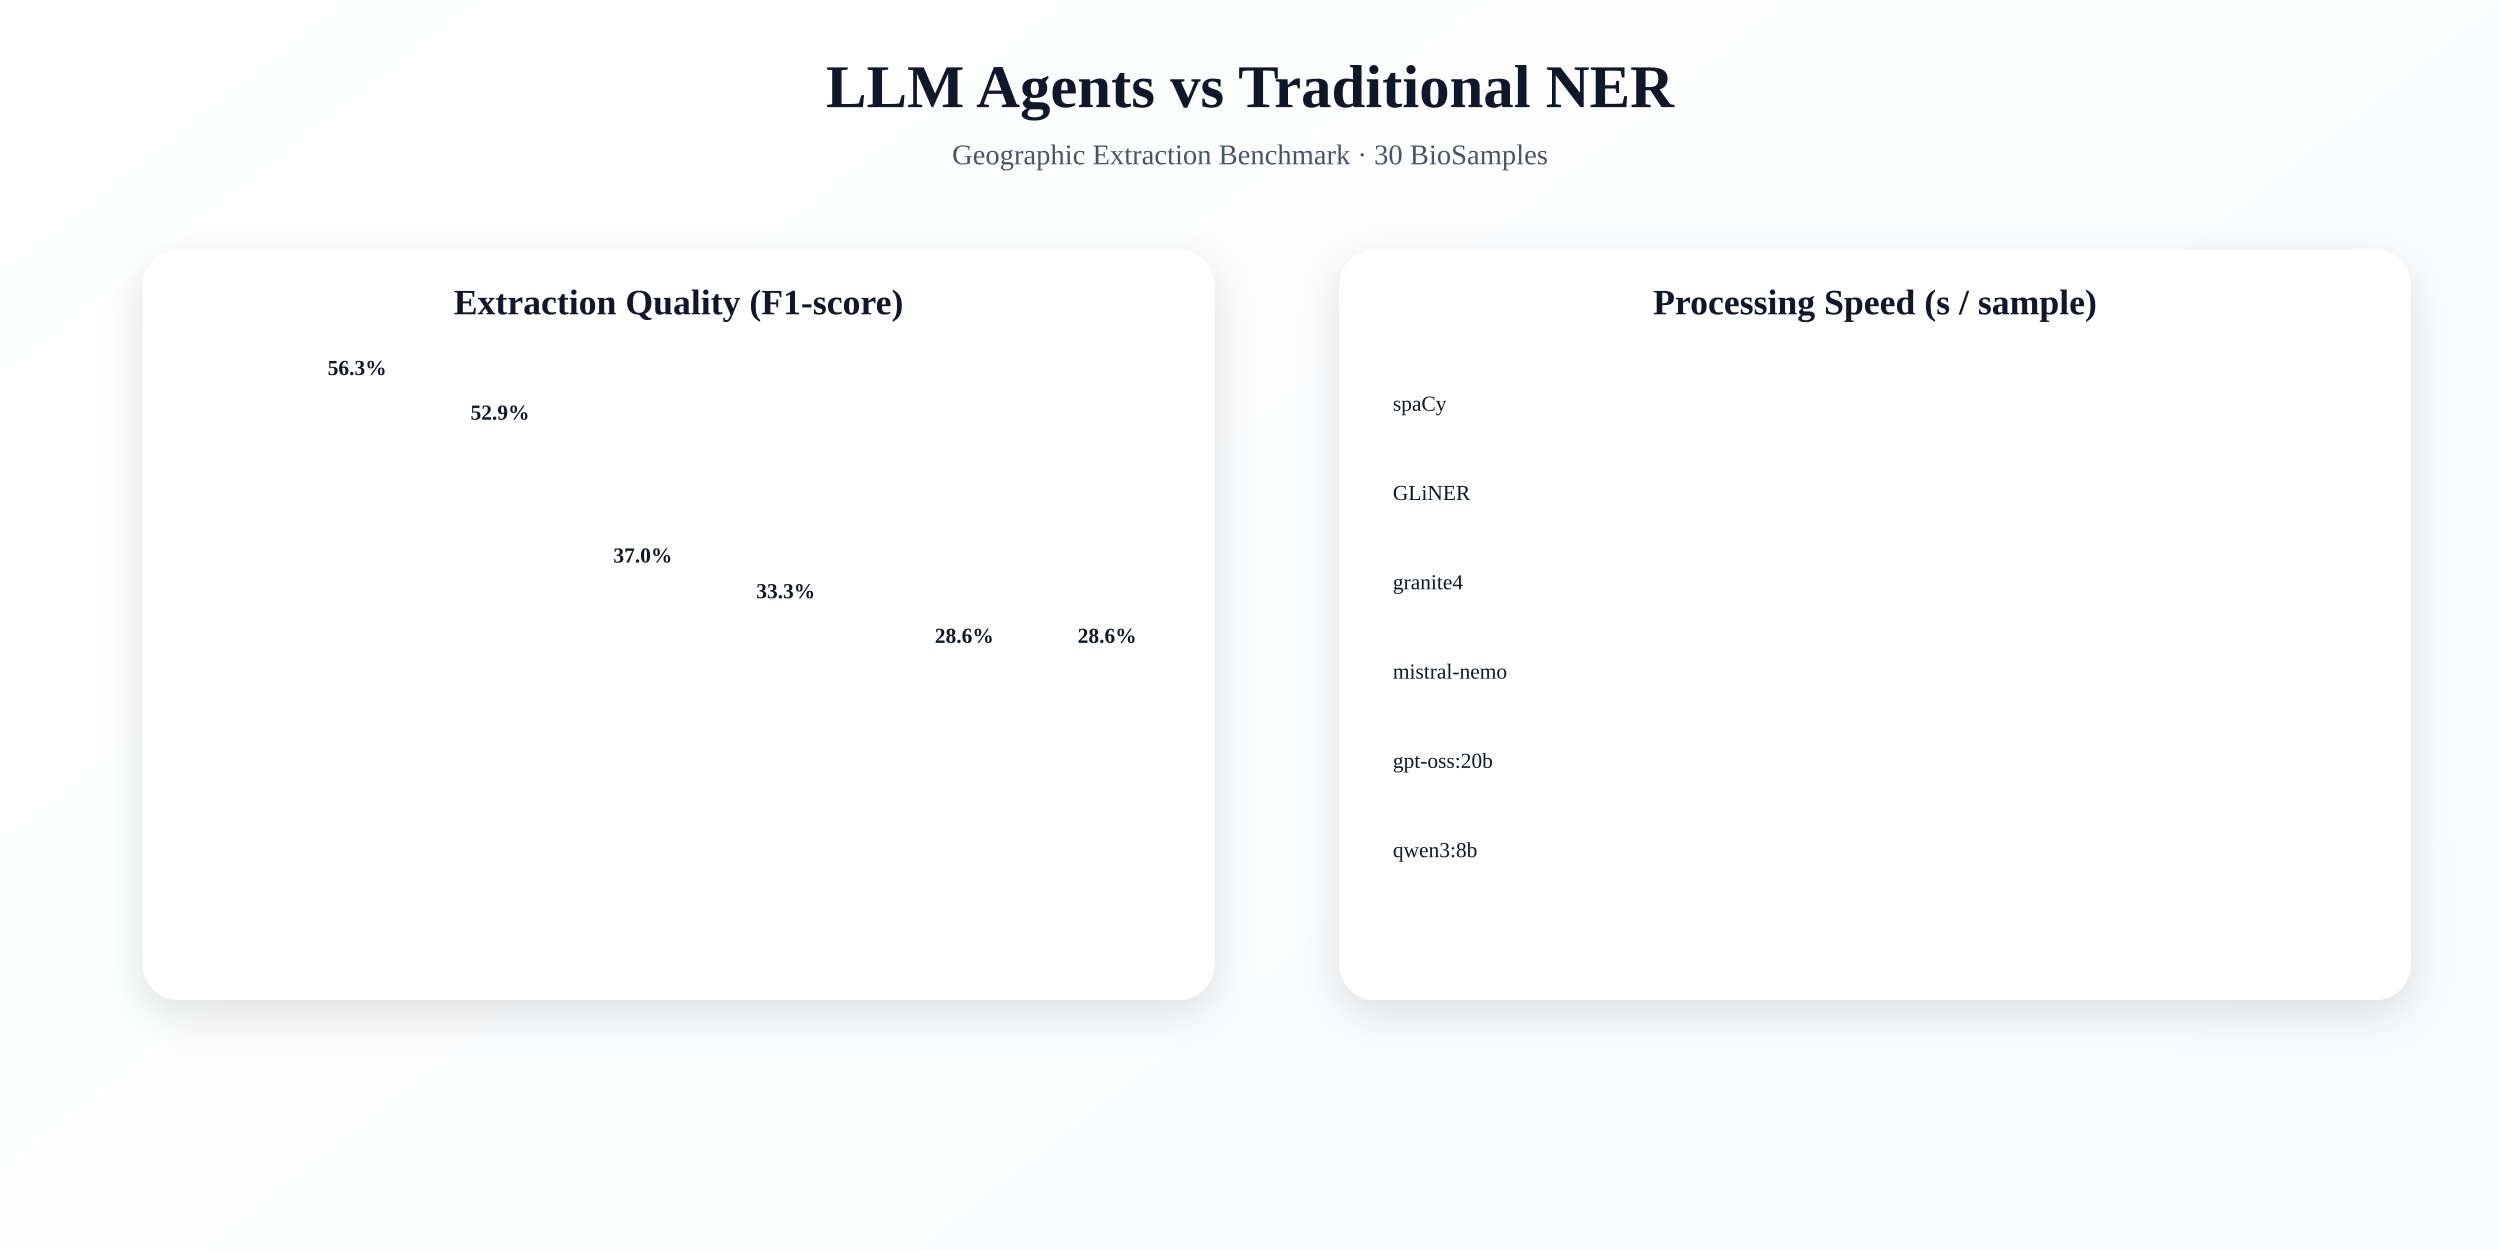
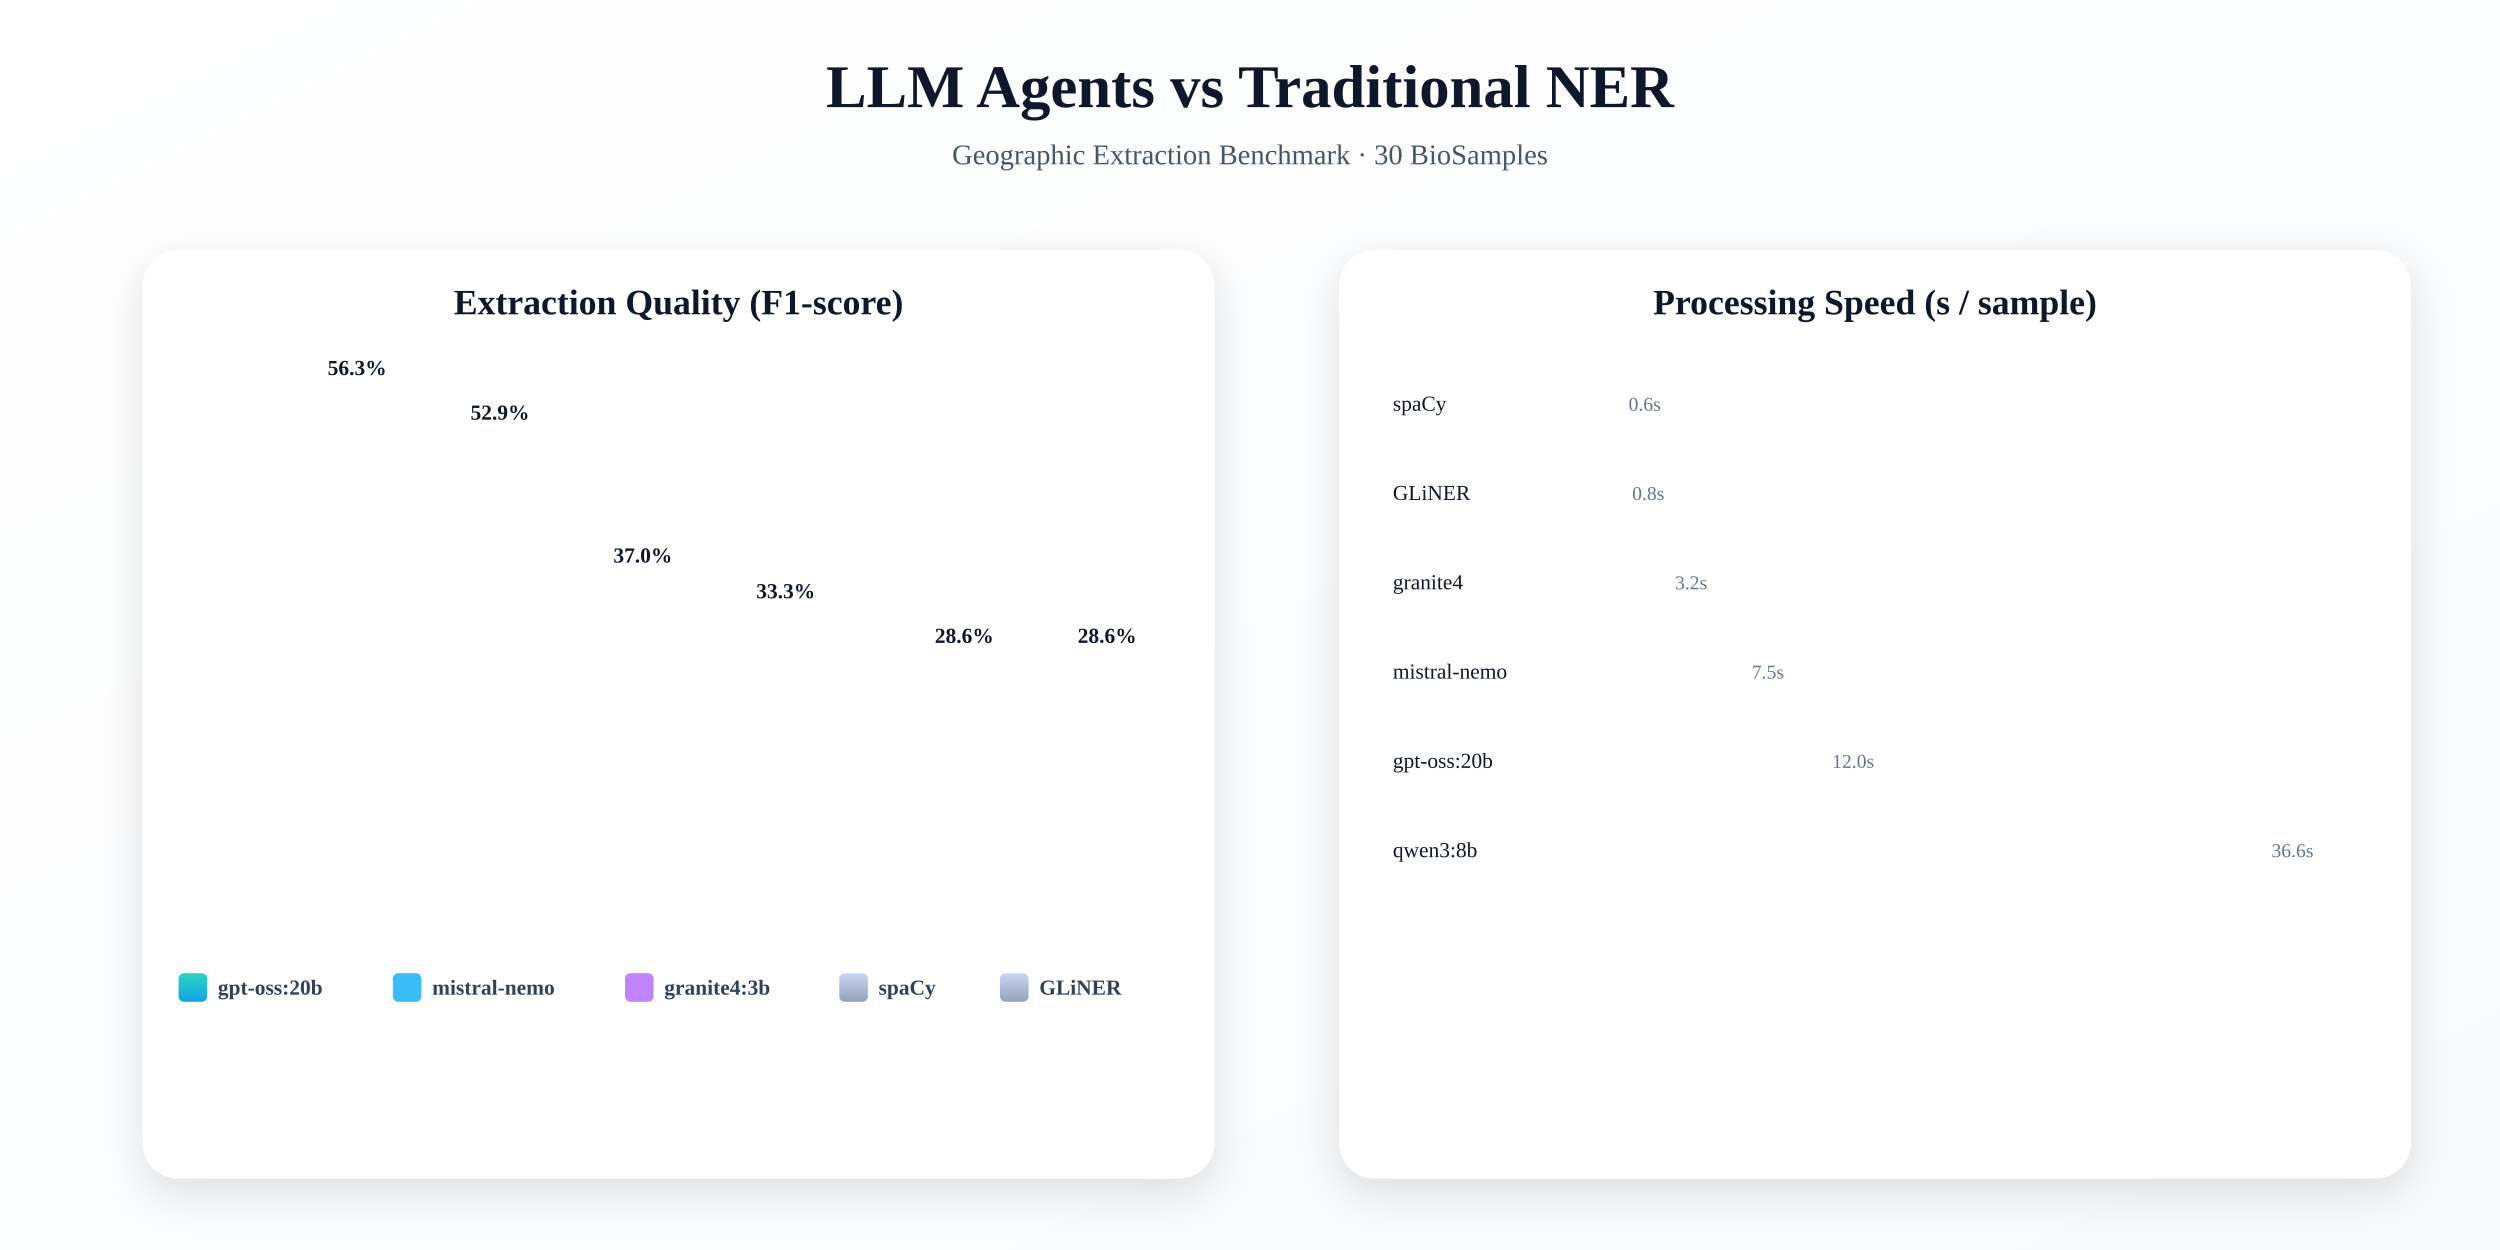
<svg xmlns="http://www.w3.org/2000/svg" viewBox="0 0 1400 700" width="100%" overflow="hidden">
  <defs>
    <linearGradient id="bgLight" x1="0%" y1="0%" x2="100%" y2="100%">
      <stop offset="0%" stop-color="#ffffff" />
      <stop offset="100%" stop-color="#f8fafc" />
    </linearGradient>
    <linearGradient id="gradLLM" x1="0%" y1="0%" x2="0%" y2="100%">
      <stop offset="0%" stop-color="#2dd4bf" />
      <stop offset="100%" stop-color="#0ea5e9" />
    </linearGradient>
    <linearGradient id="gradNER" x1="0%" y1="0%" x2="0%" y2="100%">
      <stop offset="0%" stop-color="#cbd5f5" />
      <stop offset="100%" stop-color="#94a3b8" />
    </linearGradient>
    <linearGradient id="speedFast" x1="0%" y1="0%" x2="100%" y2="0%">
      <stop offset="0%" stop-color="#fb7185" />
      <stop offset="100%" stop-color="#f97316" />
    </linearGradient>
    <linearGradient id="speedSlow" x1="0%" y1="0%" x2="100%" y2="0%">
      <stop offset="0%" stop-color="#818cf8" />
      <stop offset="100%" stop-color="#c084fc" />
    </linearGradient>
    <filter id="softGlow">
      <feGaussianBlur stdDeviation="4" result="blur" />
      <feMerge>
        <feMergeNode in="blur" />
        <feMergeNode in="SourceGraphic" />
      </feMerge>
    </filter>
    <filter id="cardShadow">
      <feDropShadow dx="0" dy="8" stdDeviation="12" flood-color="#000" flood-opacity="0.12" />
    </filter>
  </defs>
-   <rect width="1400" height="1100" fill="url(#bgLight)" />
+   <rect width="1400" height="700" fill="url(#bgLight)" />
  <text x="700" y="60" text-anchor="middle" font-size="34" font-weight="800" fill="#0f172a">
    LLM Agents vs Traditional NER
  </text>
  <text x="700" y="92" text-anchor="middle" font-size="16" fill="#475569">
    Geographic Extraction Benchmark · 30 BioSamples
  </text>
  <g transform="translate(80,140)">
-     <rect width="600" height="420" rx="20" fill="white" filter="url(#cardShadow)" />
+     <rect width="600" height="520" rx="20" fill="white" filter="url(#cardShadow)" />
    <text x="300" y="36" text-anchor="middle" font-size="20" font-weight="700" fill="#0f172a">
      Extraction Quality (F1-score)
    </text>
    <g font-size="12" font-weight="700" fill="white">
      <rect x="90" y="370" width="60" height="0" rx="8" fill="url(#gradLLM)" filter="url(#softGlow)">
        <animate attributeName="height" from="0" to="290" dur="1.2s" fill="freeze" />
        <animate attributeName="y" from="370" to="80" dur="1.2s" fill="freeze" />
      </rect>
      <text x="120" y="70" text-anchor="middle" fill="#0f172a">56.3%</text>
      <rect x="170" y="370" width="60" height="0" rx="8" fill="#38bdf8">
        <animate attributeName="height" from="0" to="265" dur="1s" begin="0.1s" fill="freeze" />
        <animate attributeName="y" from="370" to="105" dur="1s" begin="0.1s" fill="freeze" />
      </rect>
      <text x="200" y="95" text-anchor="middle" fill="#0f172a">52.9%</text>
      <rect x="250" y="370" width="60" height="0" rx="8" fill="#facc15">
        <animate attributeName="height" from="0" to="185" dur="0.9s" begin="0.2s" fill="freeze" />
        <animate attributeName="y" from="370" to="185" dur="0.9s" begin="0.2s" fill="freeze" />
      </rect>
      <text x="280" y="175" text-anchor="middle" fill="#0f172a">37.0%</text>
      <rect x="330" y="370" width="60" height="0" rx="8" fill="#c084fc">
        <animate attributeName="height" from="0" to="165" dur="0.8s" begin="0.3s" fill="freeze" />
        <animate attributeName="y" from="370" to="205" dur="0.8s" begin="0.3s" fill="freeze" />
      </rect>
      <text x="360" y="195" text-anchor="middle" fill="#0f172a">33.3%</text>
      <rect x="430" y="370" width="60" height="0" rx="8" fill="url(#gradNER)">
        <animate attributeName="height" from="0" to="140" dur="0.6s" begin="0.4s" fill="freeze" />
        <animate attributeName="y" from="370" to="230" dur="0.6s" begin="0.4s" fill="freeze" />
      </rect>
      <text x="460" y="220" text-anchor="middle" fill="#0f172a">28.6%</text>
      <rect x="510" y="370" width="60" height="0" rx="8" fill="url(#gradNER)">
        <animate attributeName="height" from="0" to="140" dur="0.6s" begin="0.5s" fill="freeze" />
        <animate attributeName="y" from="370" to="230" dur="0.6s" begin="0.5s" fill="freeze" />
      </rect>
      <text x="540" y="220" text-anchor="middle" fill="#0f172a">28.6%</text>
    </g>
+     <g transform="translate(20, 405)" font-size="12" fill="#334155">
+       <rect x="0" y="0" width="16" height="16" rx="3" fill="url(#gradLLM)" />
+       <text x="22" y="12" font-weight="600">gpt-oss:20b</text>
+       <rect x="120" y="0" width="16" height="16" rx="3" fill="#38bdf8" />
+       <text x="142" y="12" font-weight="600">mistral-nemo</text>
+       <rect x="250" y="0" width="16" height="16" rx="3" fill="#c084fc" />
+       <text x="272" y="12" font-weight="600">granite4:3b</text>
+       <rect x="370" y="0" width="16" height="16" rx="3" fill="url(#gradNER)" />
+       <text x="392" y="12" font-weight="600">spaCy</text>
+       <rect x="460" y="0" width="16" height="16" rx="3" fill="url(#gradNER)" />
+       <text x="482" y="12" font-weight="600">GLiNER</text>
+     </g>
  </g>
  <g transform="translate(750,140)">
-     <rect width="600" height="420" rx="20" fill="white" filter="url(#cardShadow)" />
+     <rect width="600" height="520" rx="20" fill="white" filter="url(#cardShadow)" />
    <text x="300" y="36" text-anchor="middle" font-size="20" font-weight="700" fill="#0f172a">
      Processing Speed (s / sample)
    </text>
    <g font-size="12" fill="#0f172a">
      <text x="30" y="90">spaCy</text>
      <rect x="150" y="75" width="0" height="24" rx="6" fill="url(#speedFast)">
        <animate attributeName="width" from="0" to="6" dur="0.5s" fill="freeze" />
      </rect>
+       <text x="162" y="90" font-size="11" fill="#64748b">0.6s</text>
      <text x="30" y="140">GLiNER</text>
      <rect x="150" y="125" width="0" height="24" rx="6" fill="url(#speedFast)">
        <animate attributeName="width" from="0" to="8" dur="0.6s" fill="freeze" />
      </rect>
+       <text x="164" y="140" font-size="11" fill="#64748b">0.8s</text>
      <text x="30" y="190">granite4</text>
      <rect x="150" y="175" width="0" height="24" rx="6" fill="#fb7185">
        <animate attributeName="width" from="0" to="32" dur="0.7s" fill="freeze" />
      </rect>
+       <text x="188" y="190" font-size="11" fill="#64748b">3.2s</text>
      <text x="30" y="240">mistral-nemo</text>
      <rect x="150" y="225" width="0" height="24" rx="6" fill="#38bdf8">
        <animate attributeName="width" from="0" to="75" dur="0.8s" fill="freeze" />
      </rect>
+       <text x="231" y="240" font-size="11" fill="#64748b">7.5s</text>
      <text x="30" y="290">gpt-oss:20b</text>
      <rect x="150" y="275" width="0" height="24" rx="6" fill="url(#gradLLM)" filter="url(#softGlow)">
        <animate attributeName="width" from="0" to="120" dur="1s" fill="freeze" />
      </rect>
+       <text x="276" y="290" font-size="11" fill="#64748b">12.0s</text>
      <text x="30" y="340">qwen3:8b</text>
      <rect x="150" y="325" width="0" height="24" rx="6" fill="url(#speedSlow)">
        <animate attributeName="width" from="0" to="366" dur="1.2s" fill="freeze" />
      </rect>
+       <text x="522" y="340" font-size="11" fill="#64748b">36.6s</text>
    </g>
  </g>
</svg>
